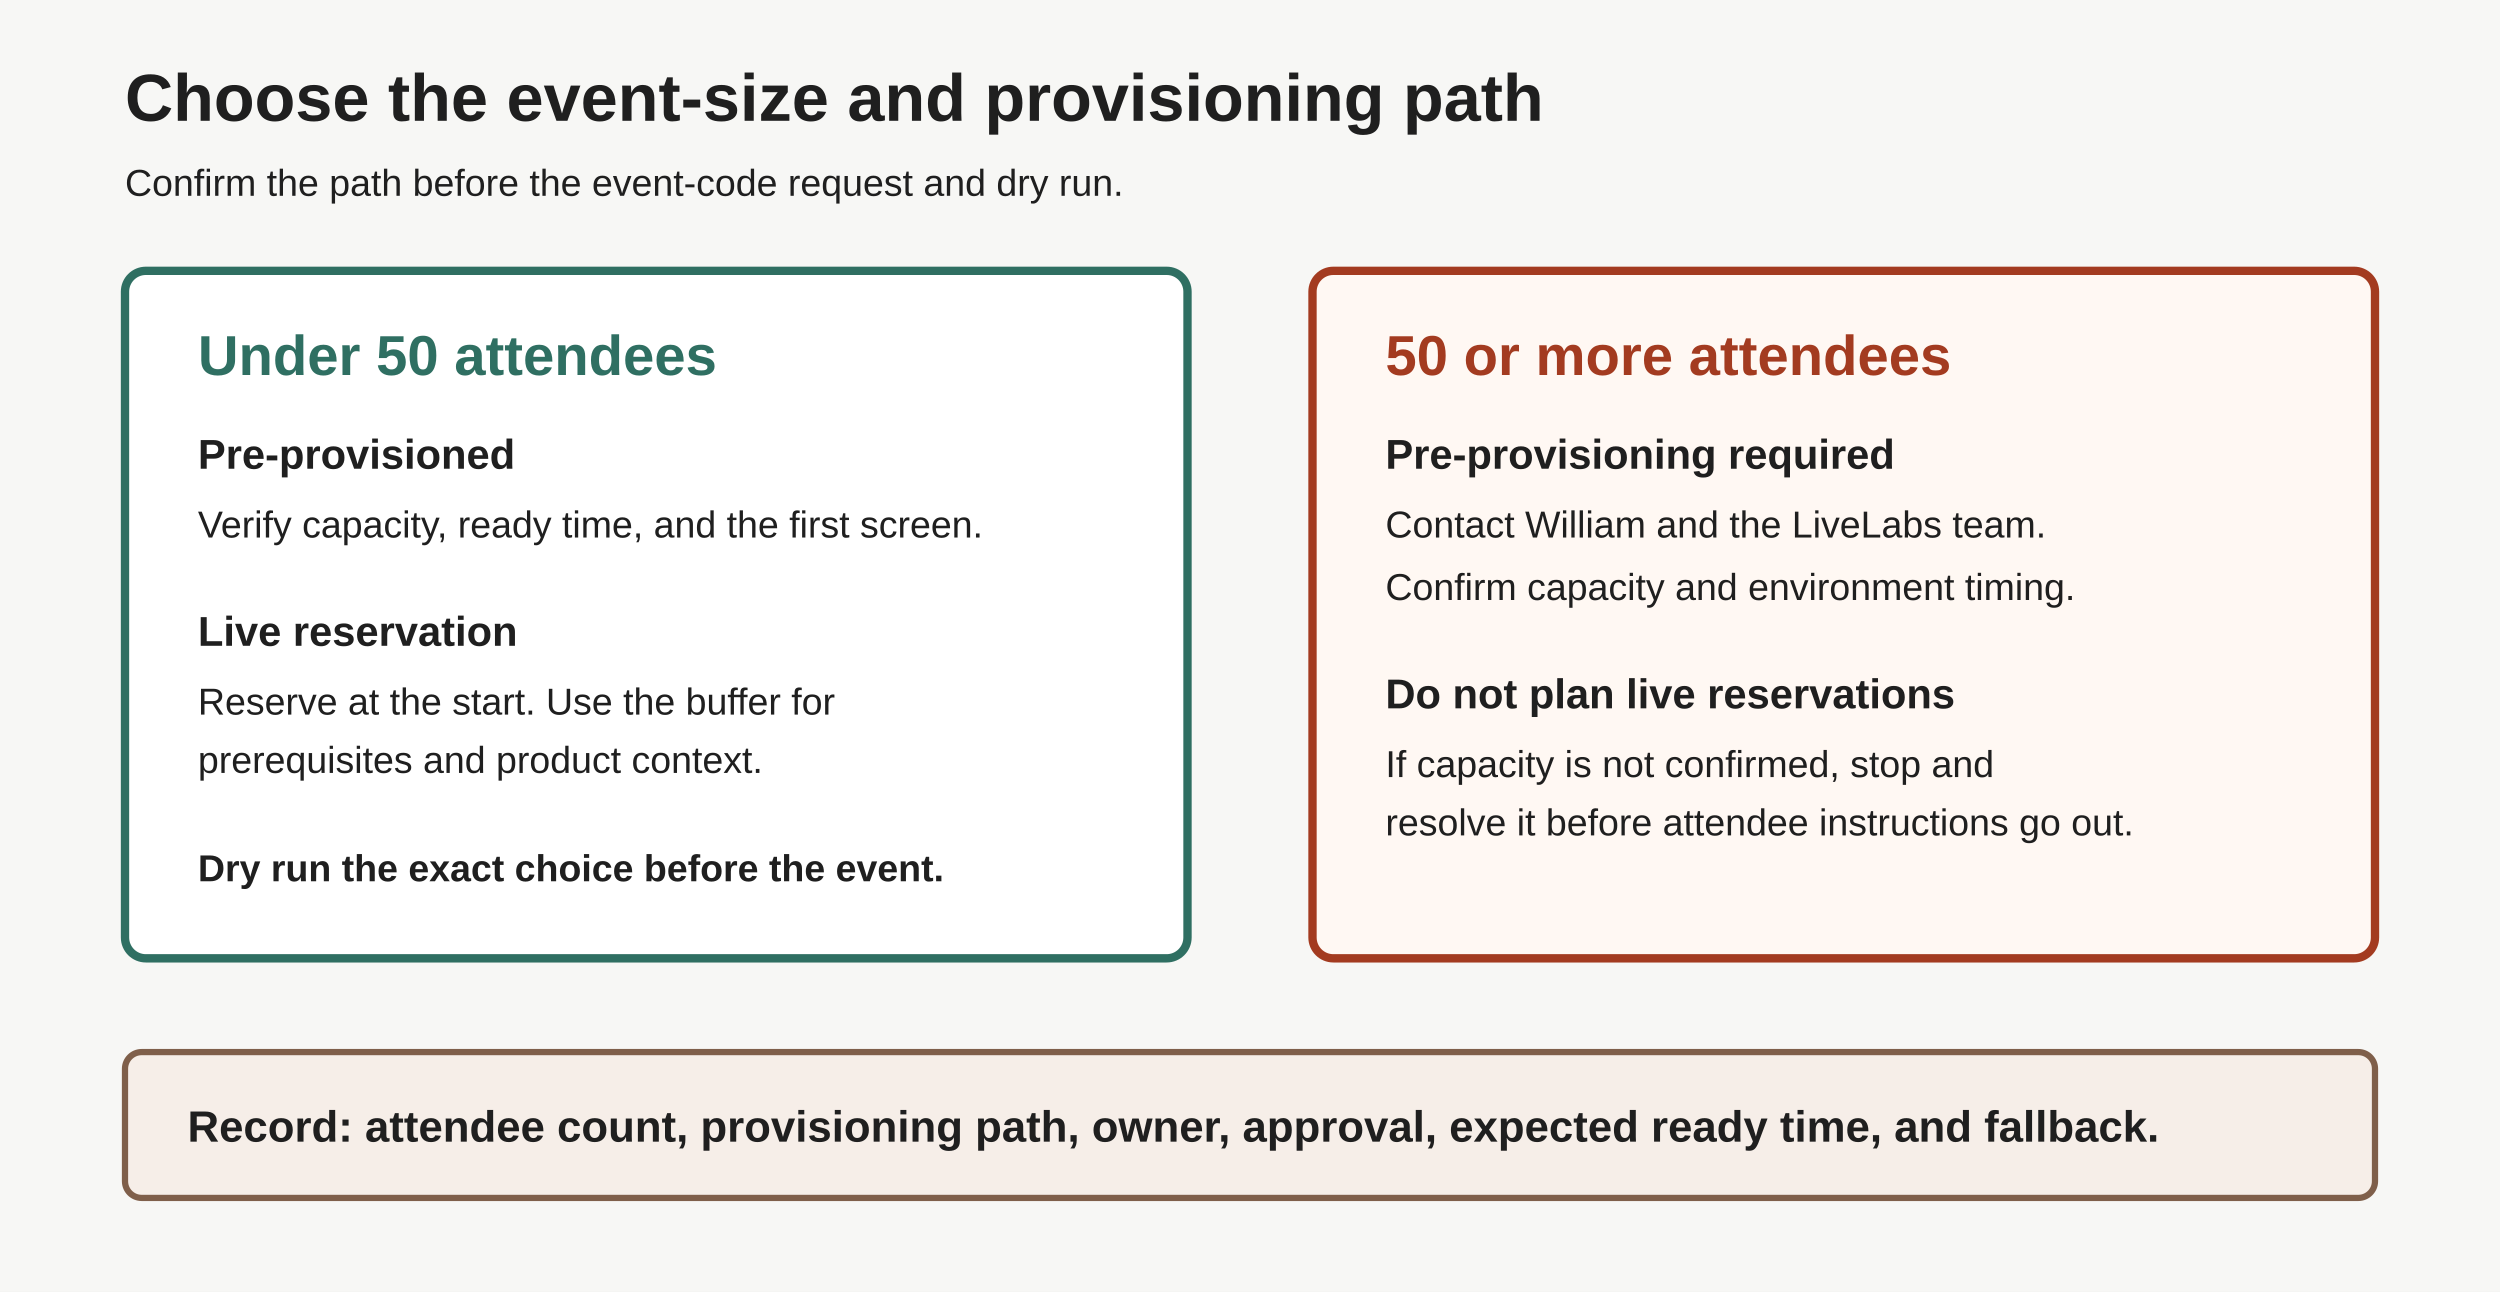
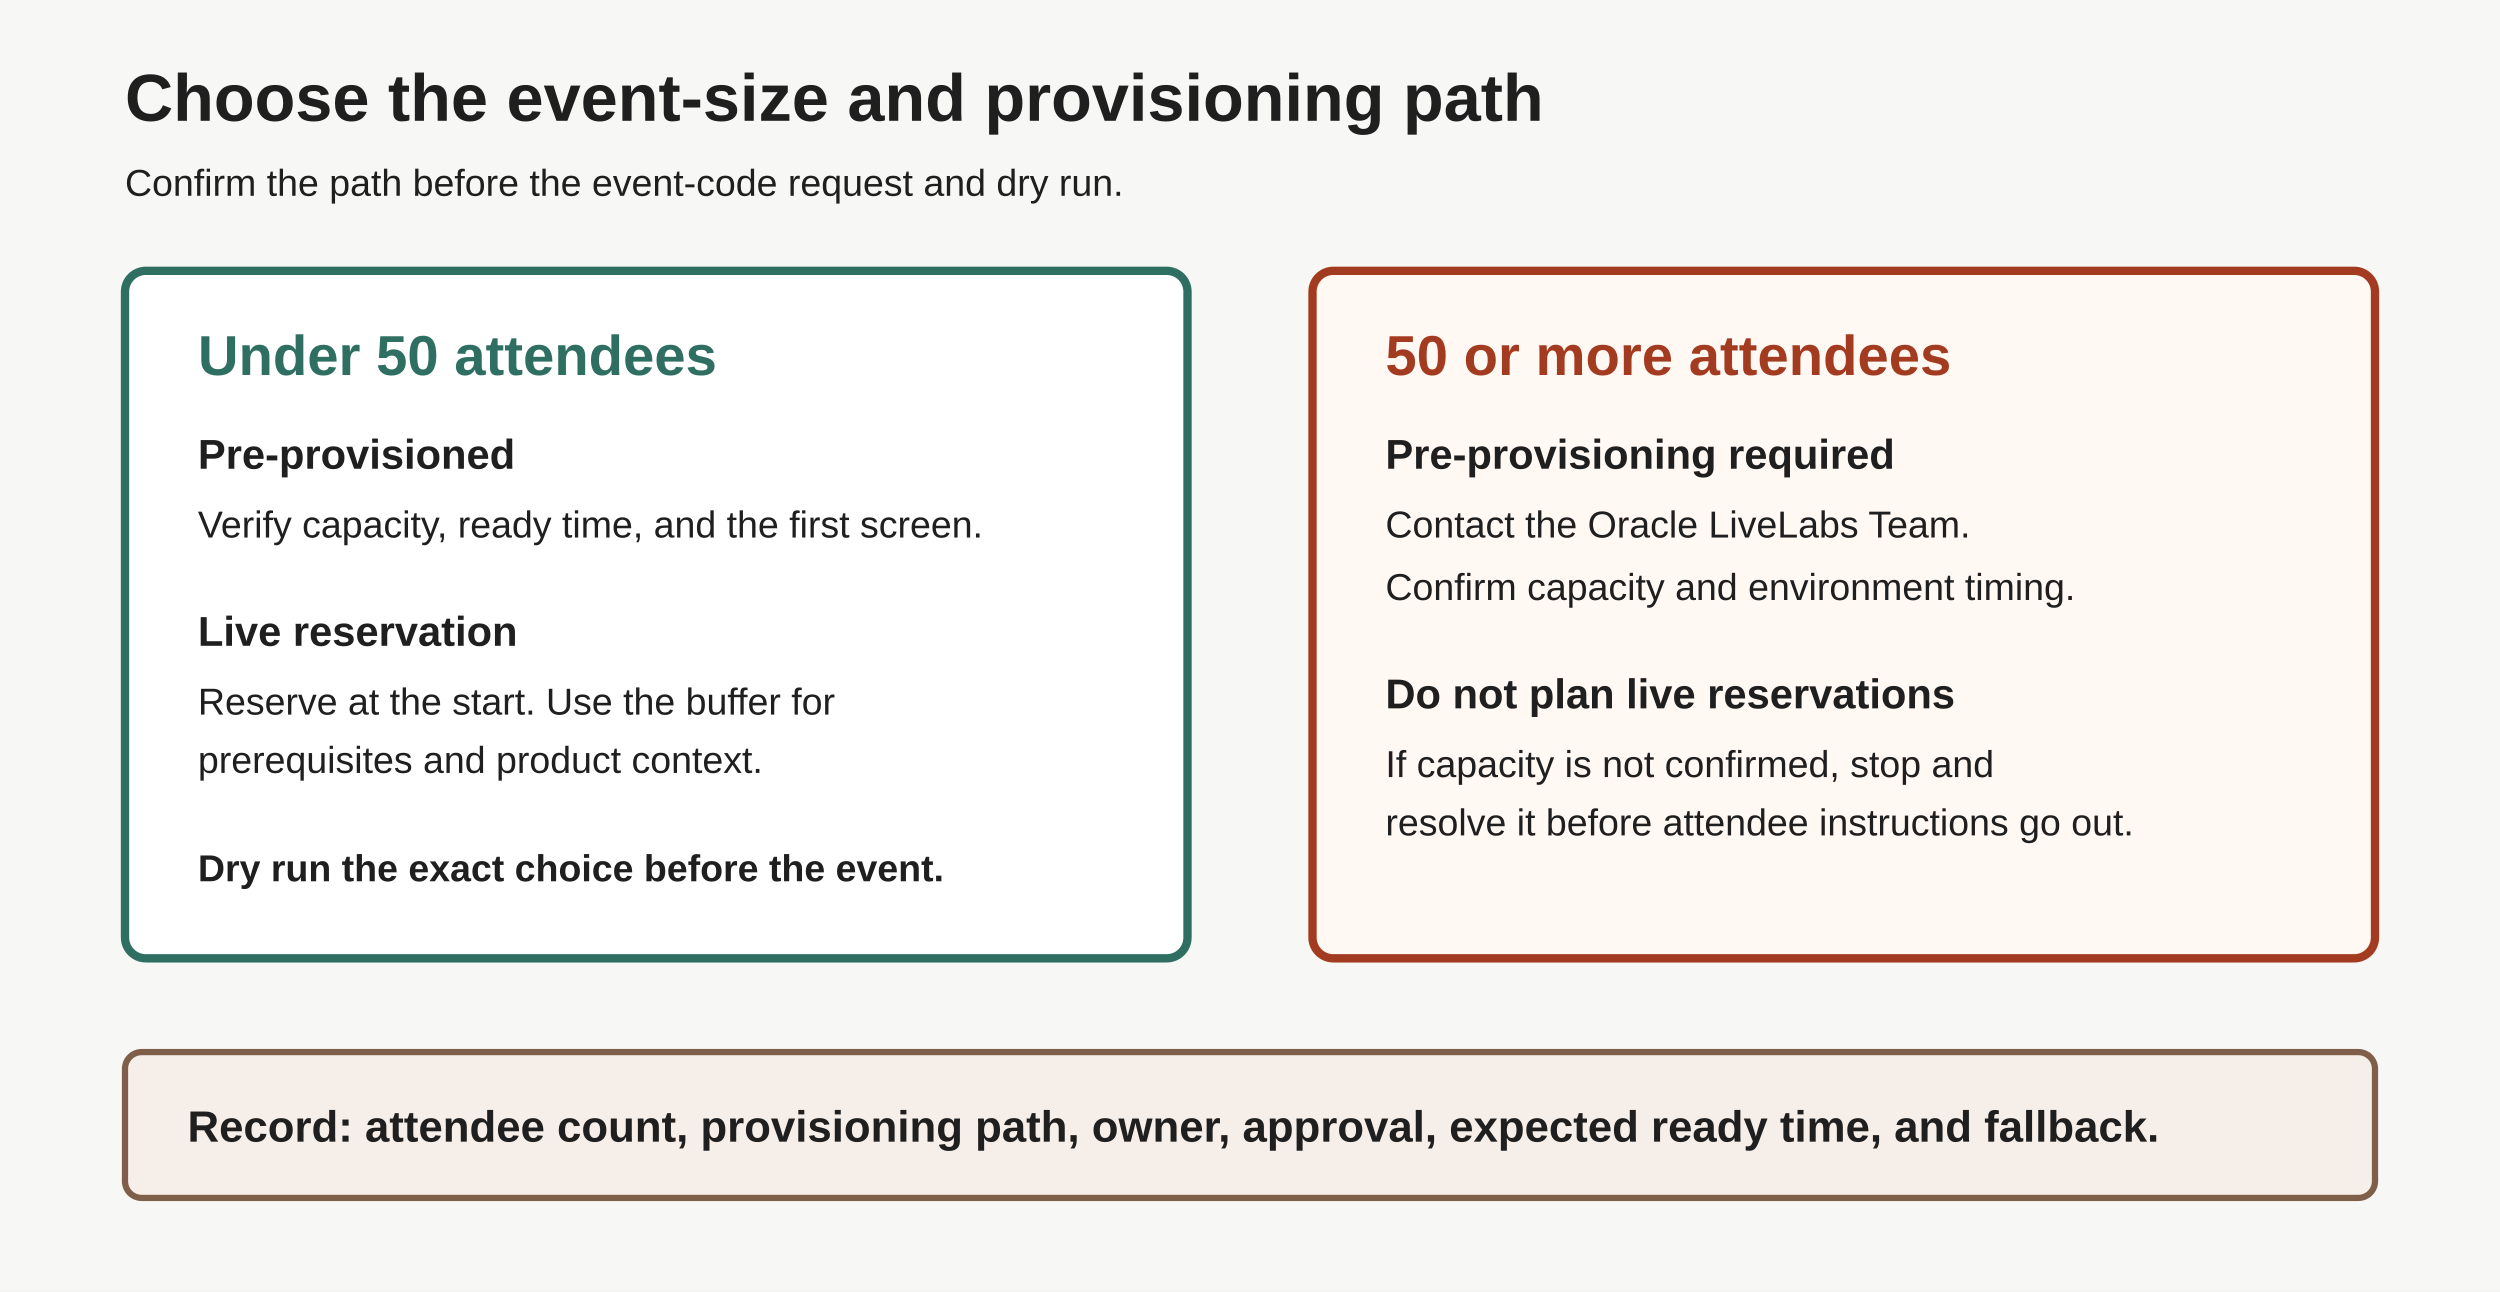
<svg xmlns="http://www.w3.org/2000/svg" width="1200" height="620" viewBox="0 0 1200 620" role="img" aria-labelledby="title desc">
  <rect width="1200" height="620" fill="#f7f7f5" />
  <g font-family="Arial, sans-serif" fill="#1f1f1f">
    <text x="60" y="58" font-size="32" font-weight="700">Choose the event-size and provisioning path</text>
    <text x="60" y="94" font-size="18">Confirm the path before the event-code request and dry run.</text>
    <rect x="60" y="130" width="510" height="330" rx="10" fill="#ffffff" stroke="#2f6f62" stroke-width="4" />
    <text x="95" y="180" font-size="27" font-weight="700" fill="#2f6f62">Under 50 attendees</text>
    <text x="95" y="225" font-size="20" font-weight="700">Pre-provisioned</text>
    <text x="95" y="258" font-size="18">Verify capacity, ready time, and the first screen.</text>
    <text x="95" y="310" font-size="20" font-weight="700">Live reservation</text>
    <text x="95" y="343" font-size="18">Reserve at the start. Use the buffer for</text>
    <text x="95" y="371" font-size="18">prerequisites and product context.</text>
    <text x="95" y="423" font-size="18" font-weight="700">Dry run the exact choice before the event.</text>
    <rect x="630" y="130" width="510" height="330" rx="10" fill="#fff8f3" stroke="#a33b20" stroke-width="4" />
    <text x="665" y="180" font-size="27" font-weight="700" fill="#a33b20">50 or more attendees</text>
    <text x="665" y="225" font-size="20" font-weight="700">Pre-provisioning required</text>
-     <text x="665" y="258" font-size="18">Contact William and the LiveLabs team.</text>
+     <text x="665" y="258" font-size="18">Contact the Oracle LiveLabs Team.</text>
    <text x="665" y="288" font-size="18">Confirm capacity and environment timing.</text>
    <text x="665" y="340" font-size="20" font-weight="700">Do not plan live reservations</text>
    <text x="665" y="373" font-size="18">If capacity is not confirmed, stop and</text>
    <text x="665" y="401" font-size="18">resolve it before attendee instructions go out.</text>
    <rect x="60" y="505" width="1080" height="70" rx="8" fill="#f6eee8" stroke="#7f5f4a" stroke-width="3" />
    <text x="90" y="548" font-size="21" font-weight="700">Record: attendee count, provisioning path, owner, approval, expected ready time, and fallback.</text>
  </g>
</svg>
